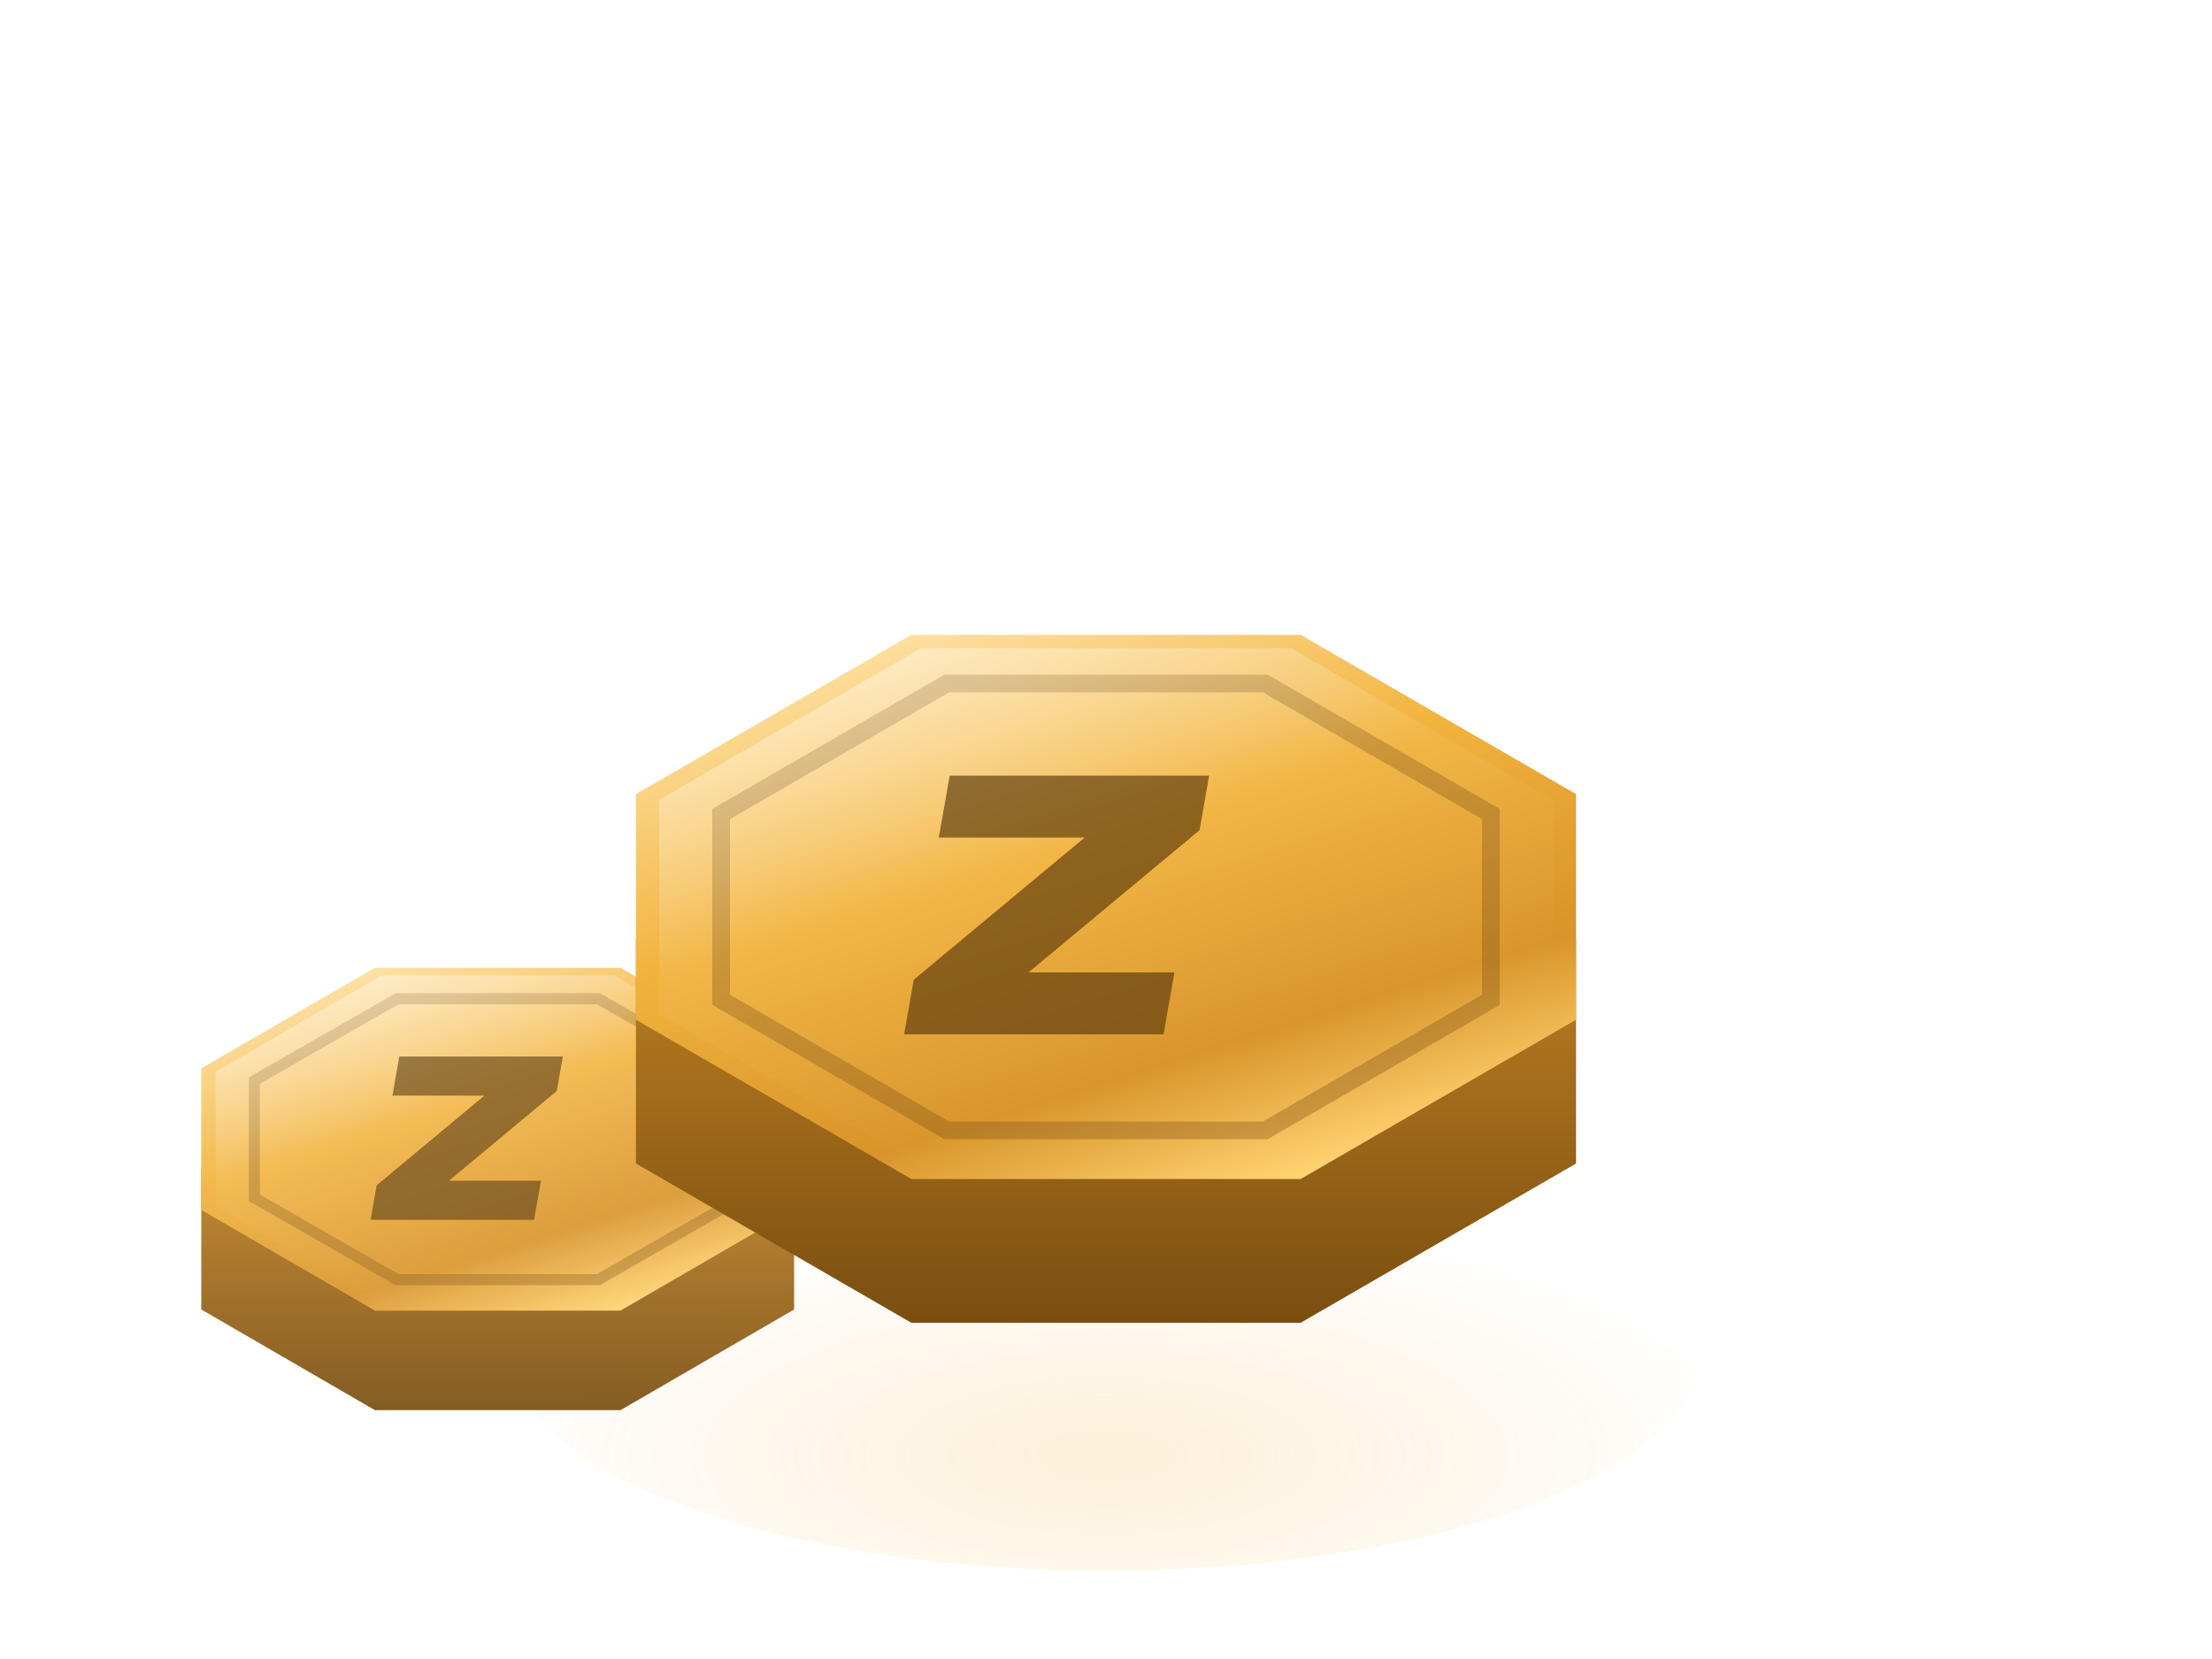
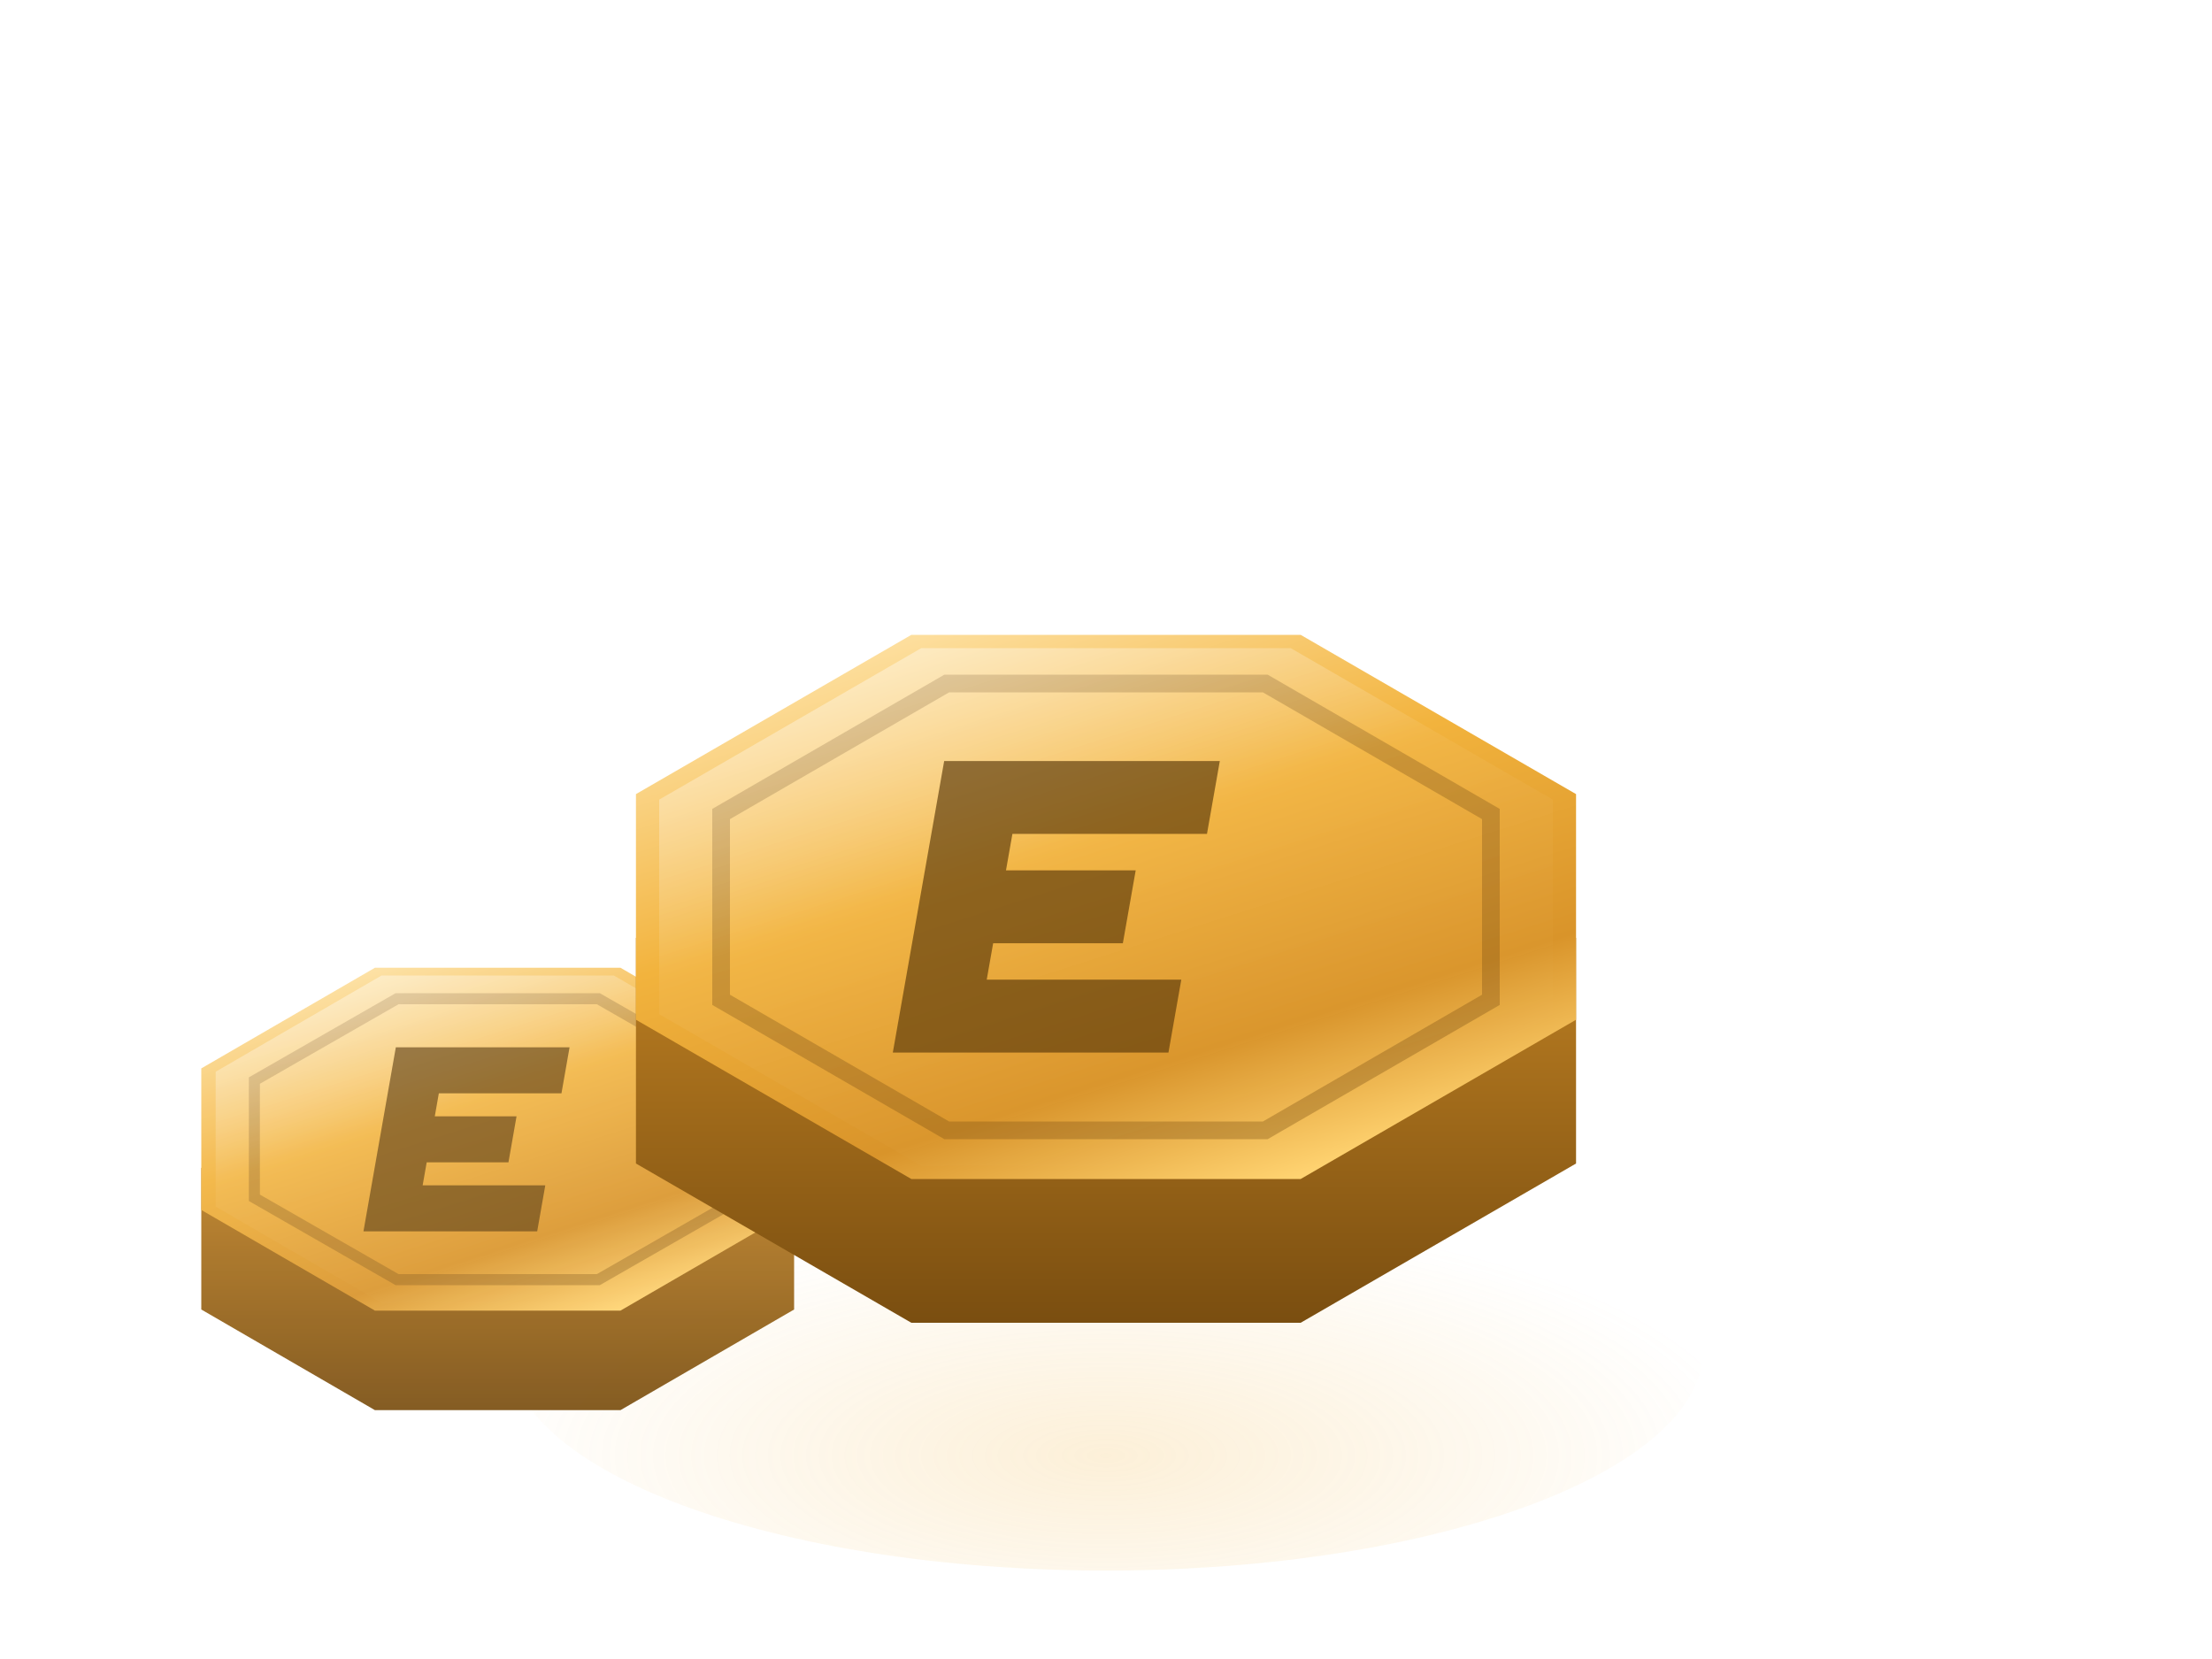
<svg xmlns="http://www.w3.org/2000/svg" viewBox="0 0 200 150" role="img" aria-label="נקודות משחק">
  <defs>
    <linearGradient id="g" x1="0.15" y1="0" x2="0.7" y2="1">
      <stop offset="0" stop-color="#FFE6AE" />
      <stop offset="0.42" stop-color="#F2B33D" />
      <stop offset="0.78" stop-color="#D9942A" />
      <stop offset="1" stop-color="#FFD371" />
    </linearGradient>
    <linearGradient id="e" x1="0" y1="0" x2="0" y2="1">
      <stop offset="0" stop-color="#D9942A" />
      <stop offset="1" stop-color="#7A4E10" />
    </linearGradient>
    <linearGradient id="s" x1="0" y1="0" x2="0.55" y2="1">
      <stop offset="0" stop-color="#FFFFFF" stop-opacity="0.5" />
      <stop offset="0.5" stop-color="#FFFFFF" stop-opacity="0.05" />
      <stop offset="1" stop-color="#FFFFFF" stop-opacity="0" />
    </linearGradient>
    <linearGradient id="b" x1="0" y1="0" x2="0.4" y2="1">
      <stop offset="0" stop-color="#A8C0FF" />
      <stop offset="1" stop-color="#2E5FF0" />
    </linearGradient>
    <radialGradient id="p" cx="50%" cy="74%" r="55%">
      <stop offset="0" stop-color="#F2B33D" stop-opacity="0.20" />
      <stop offset="1" stop-color="#F2B33D" stop-opacity="0" />
    </radialGradient>
  </defs>
  <ellipse cx="100" cy="122" rx="54" ry="20" fill="url(#p)" />
  <g opacity="0.92">
    <polygon points="71.8,118.4 56.1,127.5 33.9,127.5 18.2,118.4 18.2,105.6 33.9,96.5 56.1,96.5 71.8,105.6" fill="url(#e)" />
    <polygon points="71.8,109.4 56.1,118.5 33.9,118.5 18.2,109.4 18.2,96.6 33.9,87.5 56.1,87.5 71.8,96.6" fill="url(#g)" />
    <polygon points="67.0,108.3 54.1,115.7 35.9,115.7 23.0,108.3 23.0,97.7 35.9,90.3 54.1,90.3 67.0,97.7" fill="none" stroke="#7A4E10" stroke-opacity="0.34" stroke-width="1" />
    <polygon points="70.5,109.1 55.5,117.8 34.5,117.8 19.5,109.1 19.5,96.9 34.5,88.2 55.5,88.2 70.5,96.9" fill="url(#s)" />
    <g transform="translate(30.2,89.7) scale(0.462,0.416) skewX(-9)" fill="#5A390A" fill-opacity="0.66">
-       <path d="M15 14 H47 V21.5 L29 41 H47 V49.5 H15 V42 L33 22.5 H15 Z" />
+       <path d="M14 12h10v40H14ZM14 12h34v10H14ZM14 27h26v10H14ZM14 42h34v10H14Z" />
    </g>
  </g>
  <g opacity="1">
    <polygon points="142.5,105.2 117.6,119.6 82.4,119.6 57.5,105.2 57.5,84.8 82.4,70.4 117.6,70.4 142.5,84.8" fill="url(#e)" />
    <polygon points="142.5,92.2 117.6,106.6 82.4,106.6 57.5,92.2 57.5,71.8 82.4,57.4 117.6,57.4 142.5,71.8" fill="url(#g)" />
    <polygon points="134.8,90.4 114.4,102.2 85.6,102.2 65.2,90.4 65.2,73.6 85.6,61.8 114.4,61.8 134.8,73.6" fill="none" stroke="#7A4E10" stroke-opacity="0.34" stroke-width="1.6" />
    <polygon points="140.4,91.7 116.7,105.4 83.3,105.4 59.6,91.7 59.6,72.3 83.3,58.6 116.7,58.6 140.4,72.3" fill="url(#s)" />
    <g transform="translate(76.5,60.9) scale(0.733,0.659) skewX(-9)" fill="#5A390A" fill-opacity="0.66">
-       <path d="M15 14 H47 V21.5 L29 41 H47 V49.5 H15 V42 L33 22.5 H15 Z" />
+       <path d="M14 12h10v40H14ZM14 12h34v10H14ZM14 27h26v10H14ZM14 42h34v10H14Z" />
    </g>
  </g>
</svg>
